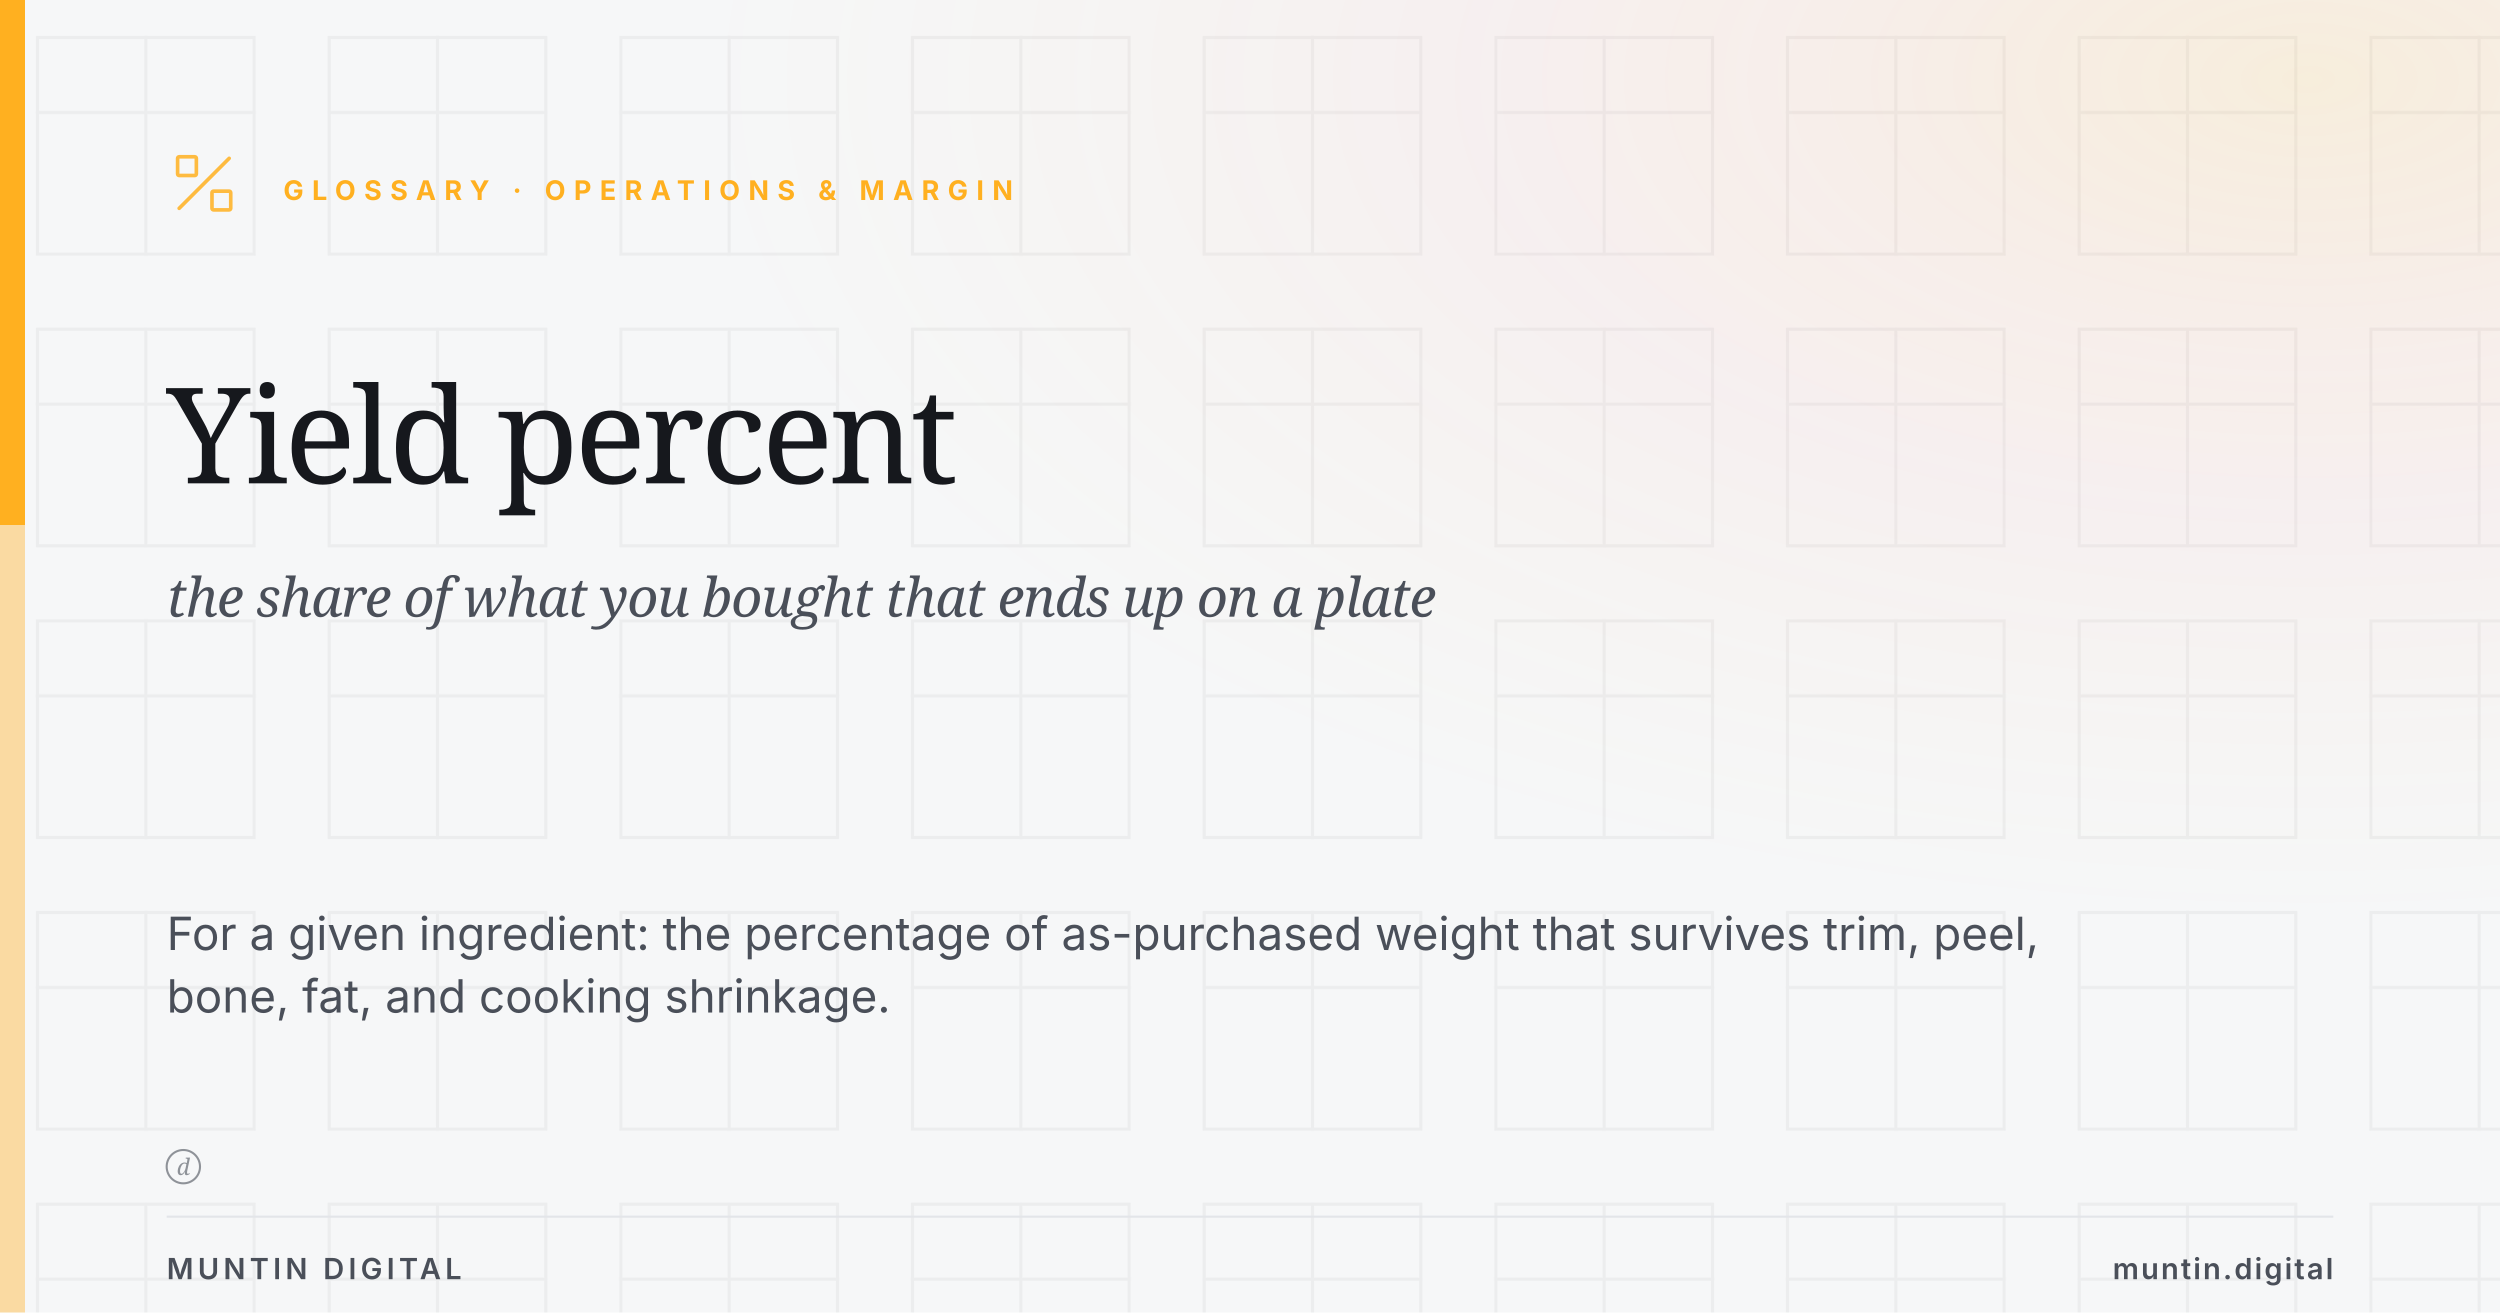
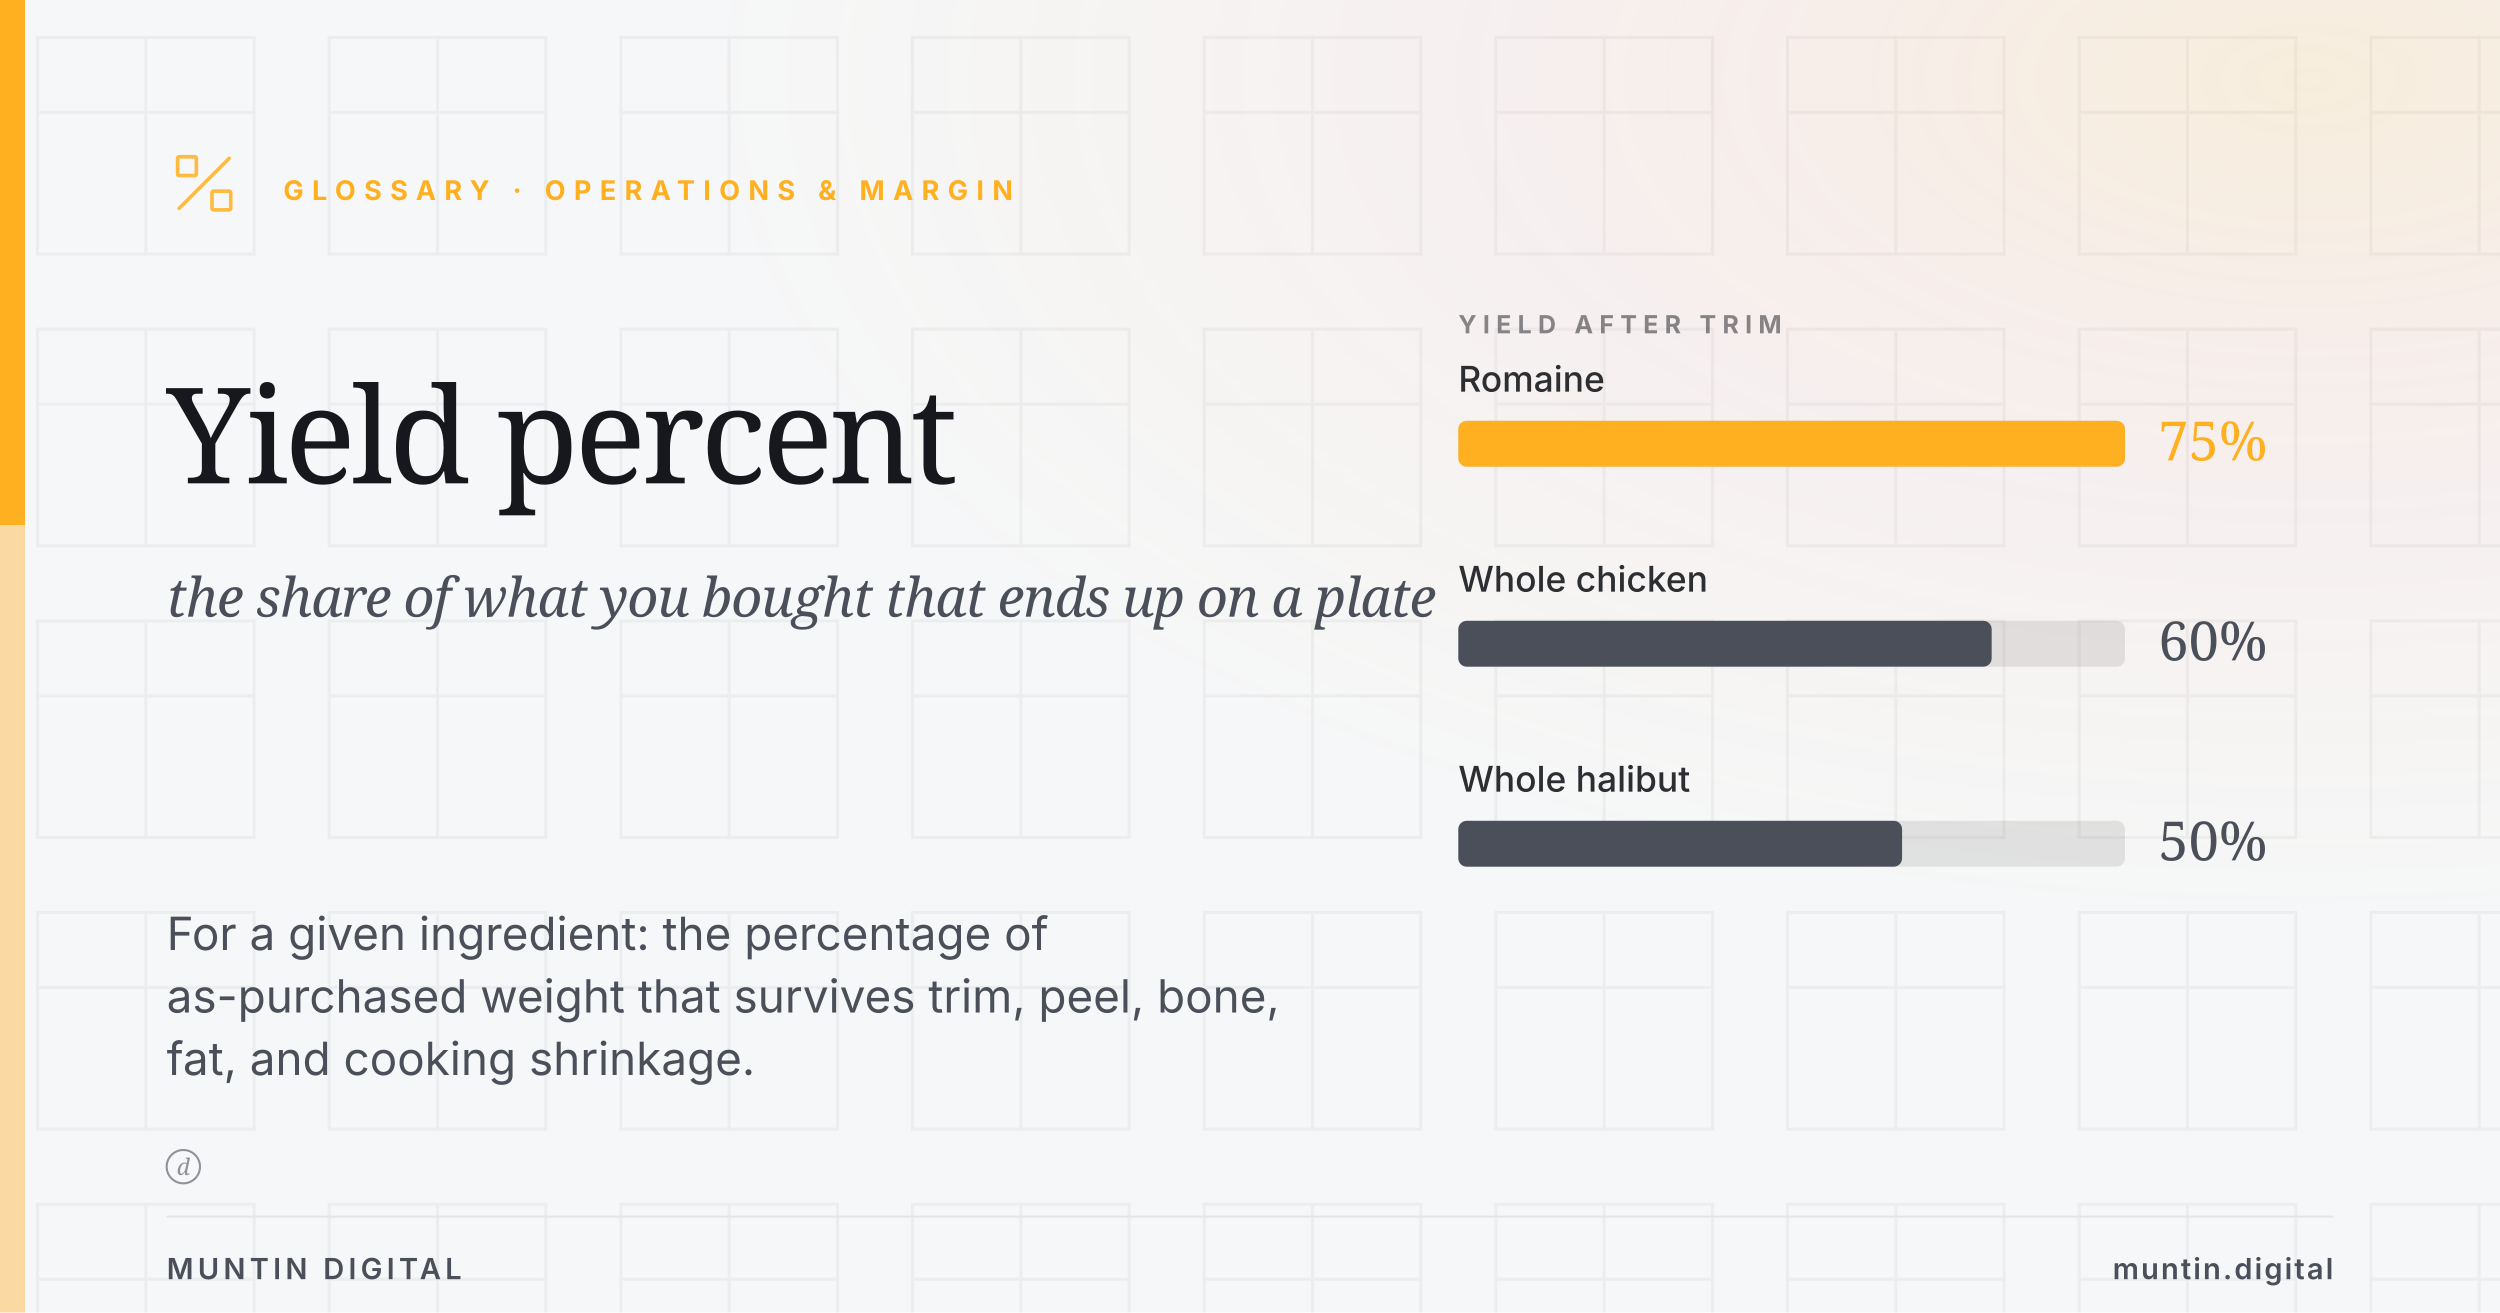
<svg xmlns="http://www.w3.org/2000/svg" viewBox="0 0 1200 630" width="1200" height="630">
  <rect width="1200" height="630" fill="#F6F7F8" />
  <defs>
    <pattern id="muntinField" x="0" y="0" width="140" height="140" patternUnits="userSpaceOnUse">
      <g transform="translate(18, 18)" fill="none" stroke="#16181D" stroke-width="1.5" stroke-linecap="square" stroke-linejoin="miter">
        <rect x="0" y="0" width="104" height="104" />
        <line x1="52" y1="0" x2="52" y2="104" />
        <line x1="0" y1="36" x2="104" y2="36" />
      </g>
    </pattern>
  </defs>
  <rect width="1200" height="630" fill="url(#muntinField)" opacity="0.045" />
  <defs>
    <radialGradient id="ghWarmSoft" cx="92%" cy="6%" r="64%">
      <stop offset="0%" stop-color="#FFB020" stop-opacity="0.13" />
      <stop offset="52%" stop-color="#FF6B5C" stop-opacity="0.05" />
      <stop offset="100%" stop-color="#FFB020" stop-opacity="0" />
    </radialGradient>
  </defs>
  <rect width="1200" height="630" fill="url(#ghWarmSoft)" />
  <rect x="0" y="0" width="12" height="252" fill="#FFB020" />
  <rect x="0" y="252" width="12" height="378" fill="#FFB020" opacity="0.4" />
  <g transform="translate(80, 70) scale(1.5)" fill="none" stroke="#FFB020" stroke-width="1.167" stroke-linecap="round" stroke-linejoin="round" color="#FFB020" opacity="0.85">
    <rect x="3.5" y="3.5" width="6" height="6" rx="0.5" />
    <rect x="14.5" y="14.5" width="6" height="6" rx="0.5" />
    <line x1="20" y1="4" x2="4" y2="20" />
  </g>
  <text x="136" y="96" font-family="Inter, Arial, sans-serif" font-size="13" font-weight="700" letter-spacing="4" fill="#FFB020">GLOSSARY · OPERATIONS &amp; MARGIN</text>
  <text x="80" y="232" font-family="Fraunces, Georgia, serif" font-size="64" font-weight="500" letter-spacing="-2" fill="#16181D">Yield percent</text>
  <text x="80" y="296" font-family="Fraunces, Georgia, serif" font-style="italic" font-size="26" font-weight="400" letter-spacing="-0.5" fill="#4A4F59">the share of what you bought that ends up on a plate</text>
  <text x="80" y="456" font-family="Inter, Arial, sans-serif" font-size="22" font-weight="400" fill="#4A4F59">
-     <tspan x="80" dy="0">For a given ingredient: the percentage of as-purchased weight that survives trim, peel,</tspan>
-     <tspan x="80" dy="30">bone, fat, and cooking shrinkage.</tspan>
+     <tspan x="80" dy="0">For a given ingredient: the percentage of</tspan>
+     <tspan x="80" dy="30">as-purchased weight that survives trim, peel, bone,</tspan>
+     <tspan x="80" dy="30">fat, and cooking shrinkage.</tspan>
  </text>
+   <text x="700" y="160" font-family="Inter, Arial, sans-serif" font-size="12" font-weight="700" letter-spacing="3" fill="#16181D" opacity="0.5">YIELD AFTER TRIM</text>
+   <text x="700" y="188" font-family="Inter, Arial, sans-serif" font-size="17" font-weight="500" fill="#16181D" opacity="0.9">Romaine</text>
+   <rect x="700" y="202" width="320" height="22" rx="4" fill="rgba(22,24,29,0.10)" />
+   <rect x="700" y="202" width="320" height="22" rx="4" fill="#FFB020" />
+   <text x="1036" y="221" font-family="Fraunces, Georgia, serif" font-size="26" font-weight="500" fill="#FFB020">75%</text>
+   <text x="700" y="284" font-family="Inter, Arial, sans-serif" font-size="17" font-weight="500" fill="#16181D" opacity="0.9">Whole chicken</text>
+   <rect x="700" y="298" width="320" height="22" rx="4" fill="rgba(22,24,29,0.10)" />
+   <rect x="700" y="298" width="256" height="22" rx="4" fill="#4A4F59" />
+   <text x="1036" y="317" font-family="Fraunces, Georgia, serif" font-size="26" font-weight="500" fill="#4A4F59">60%</text>
+   <text x="700" y="380" font-family="Inter, Arial, sans-serif" font-size="17" font-weight="500" fill="#16181D" opacity="0.9">Whole halibut</text>
+   <rect x="700" y="394" width="320" height="22" rx="4" fill="rgba(22,24,29,0.10)" />
+   <rect x="700" y="394" width="213" height="22" rx="4" fill="#4A4F59" />
+   <text x="1036" y="413" font-family="Fraunces, Georgia, serif" font-size="26" font-weight="500" fill="#4A4F59">50%</text>
  <g transform="translate(80, 552)" fill="#4A4F59" opacity="0.6">
    <circle cx="8" cy="8" r="8" fill="none" stroke="#4A4F59" stroke-width="1" />
    <text x="8" y="12" text-anchor="middle" font-family="Fraunces, Georgia, serif" font-style="italic" font-size="11" font-weight="500" fill="#4A4F59">d</text>
  </g>
  <line x1="80" y1="584" x2="1120" y2="584" stroke="#E3E5E9" stroke-width="1" />
  <text x="80" y="614" font-family="Inter, Arial, sans-serif" font-size="14" font-weight="600" letter-spacing="2" fill="#4A4F59">MUNTIN DIGITAL</text>
  <text x="1120" y="614" text-anchor="end" font-family="Inter, Arial, sans-serif" font-size="14" font-weight="600" letter-spacing="1" fill="#4A4F59">muntin.digital</text>
</svg>
